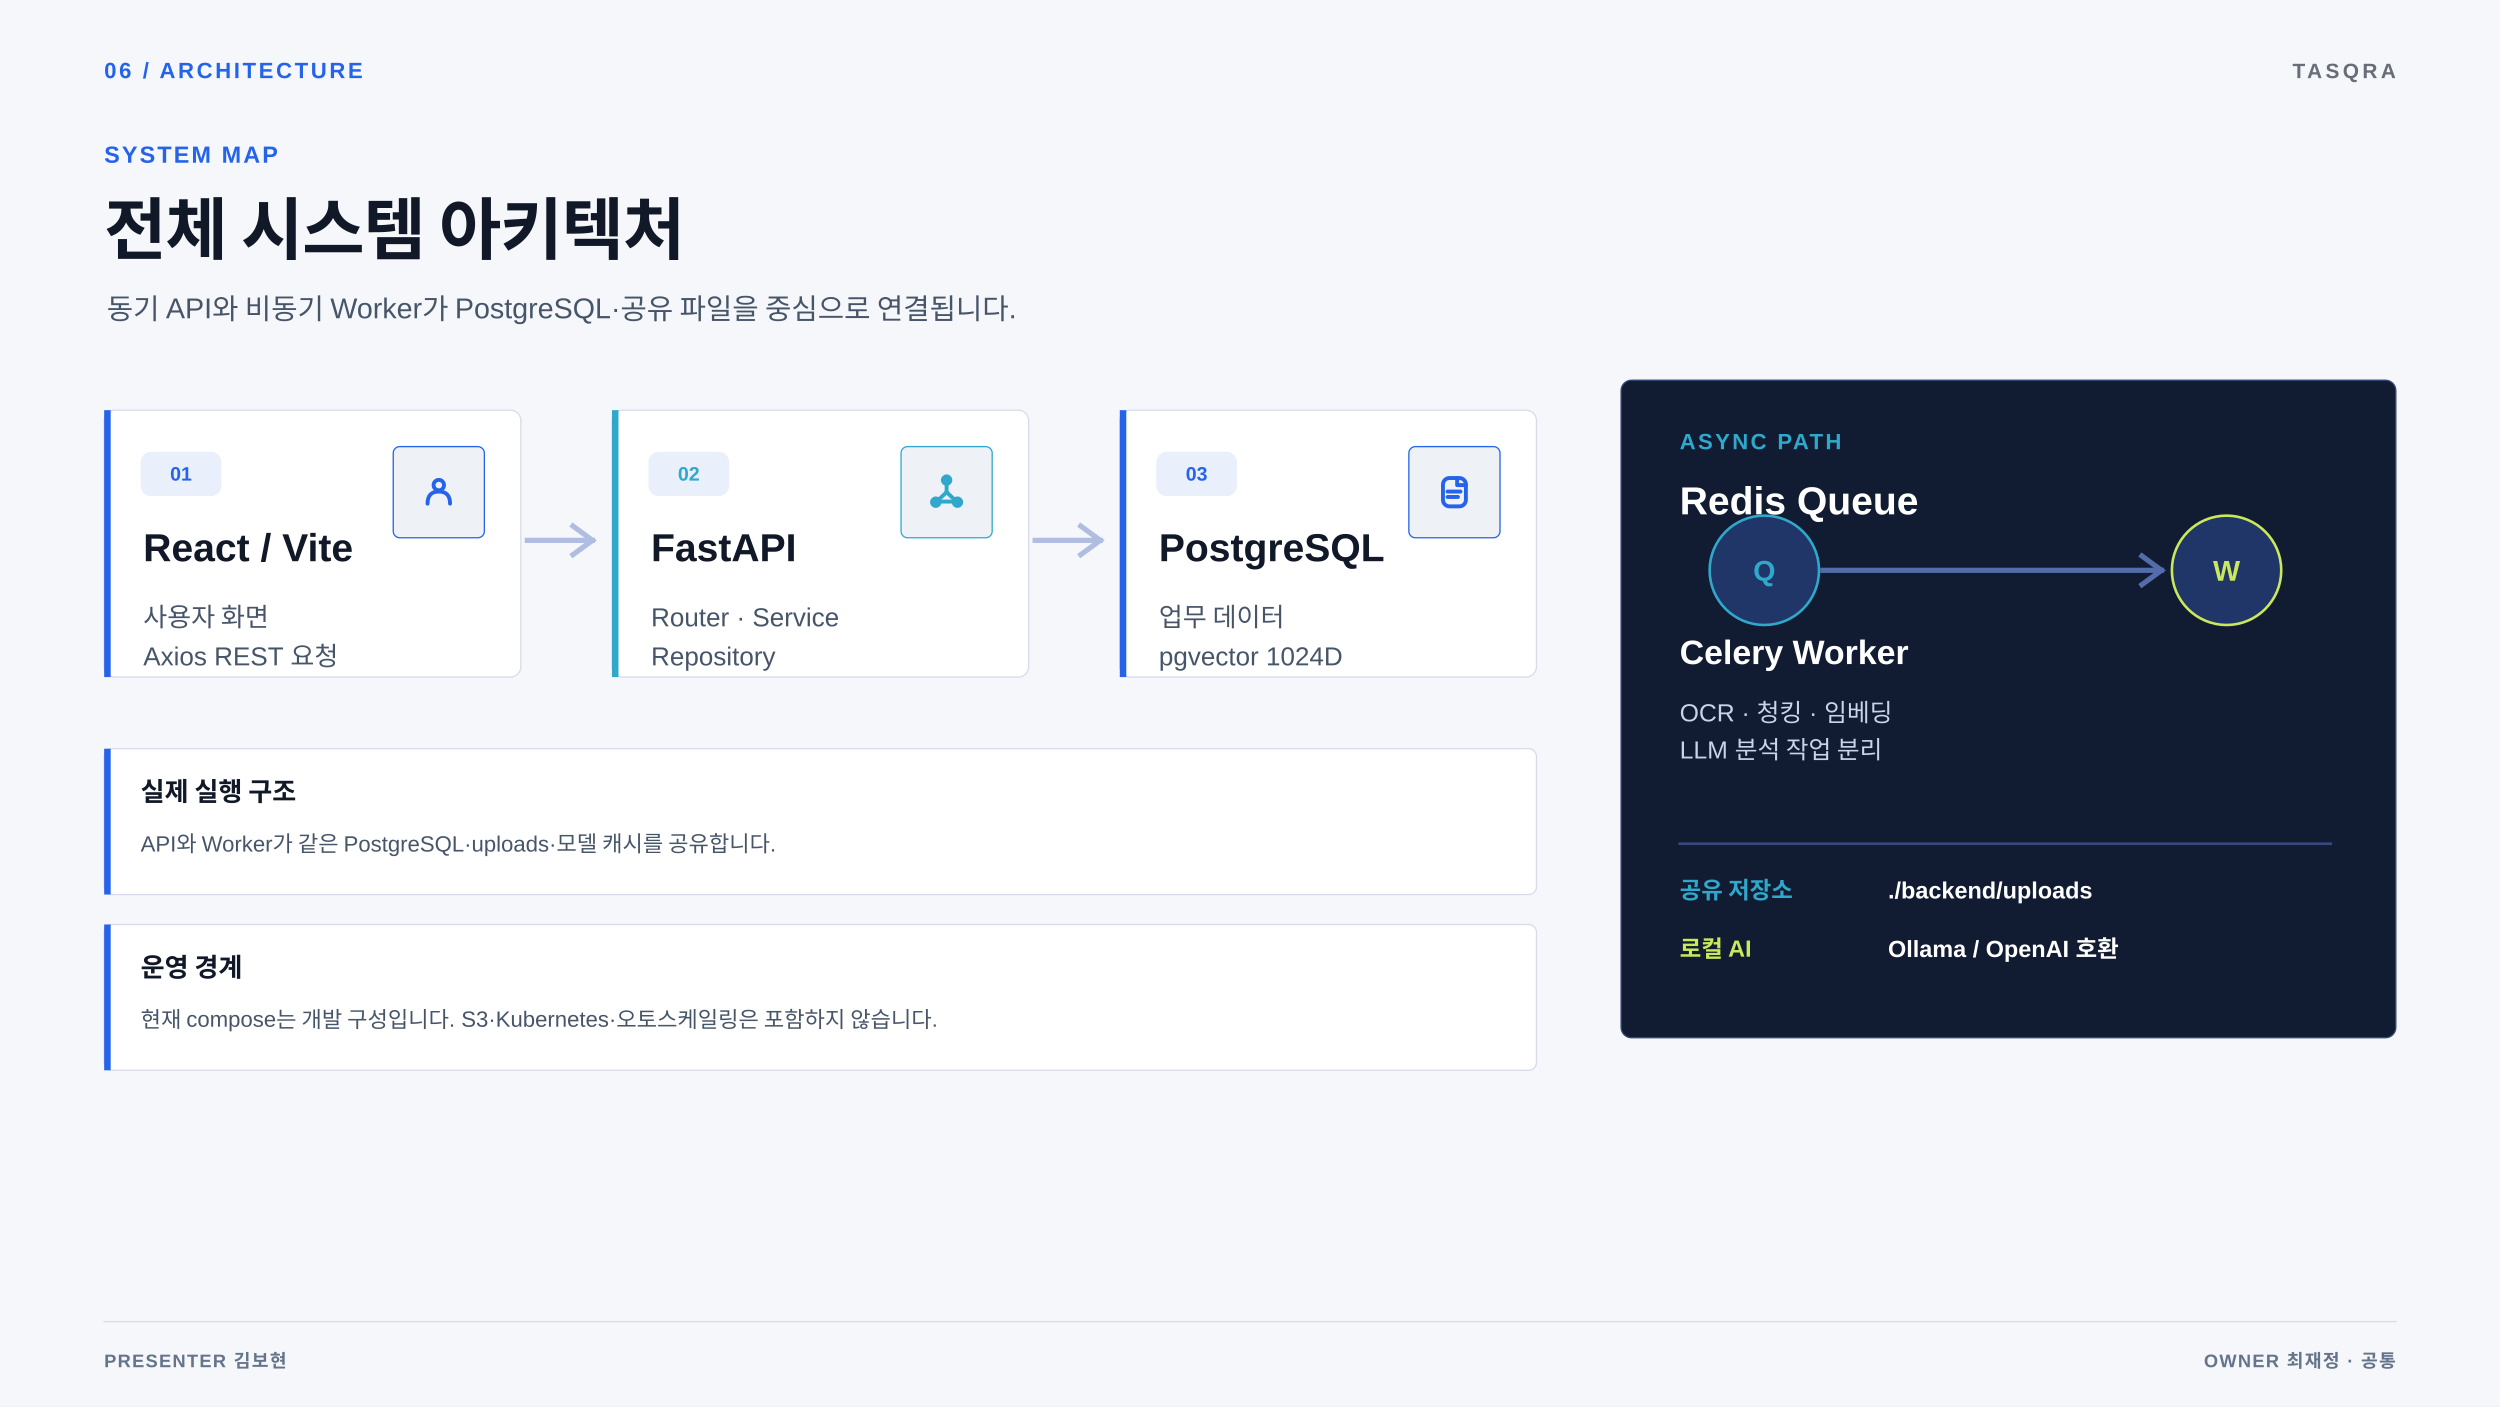
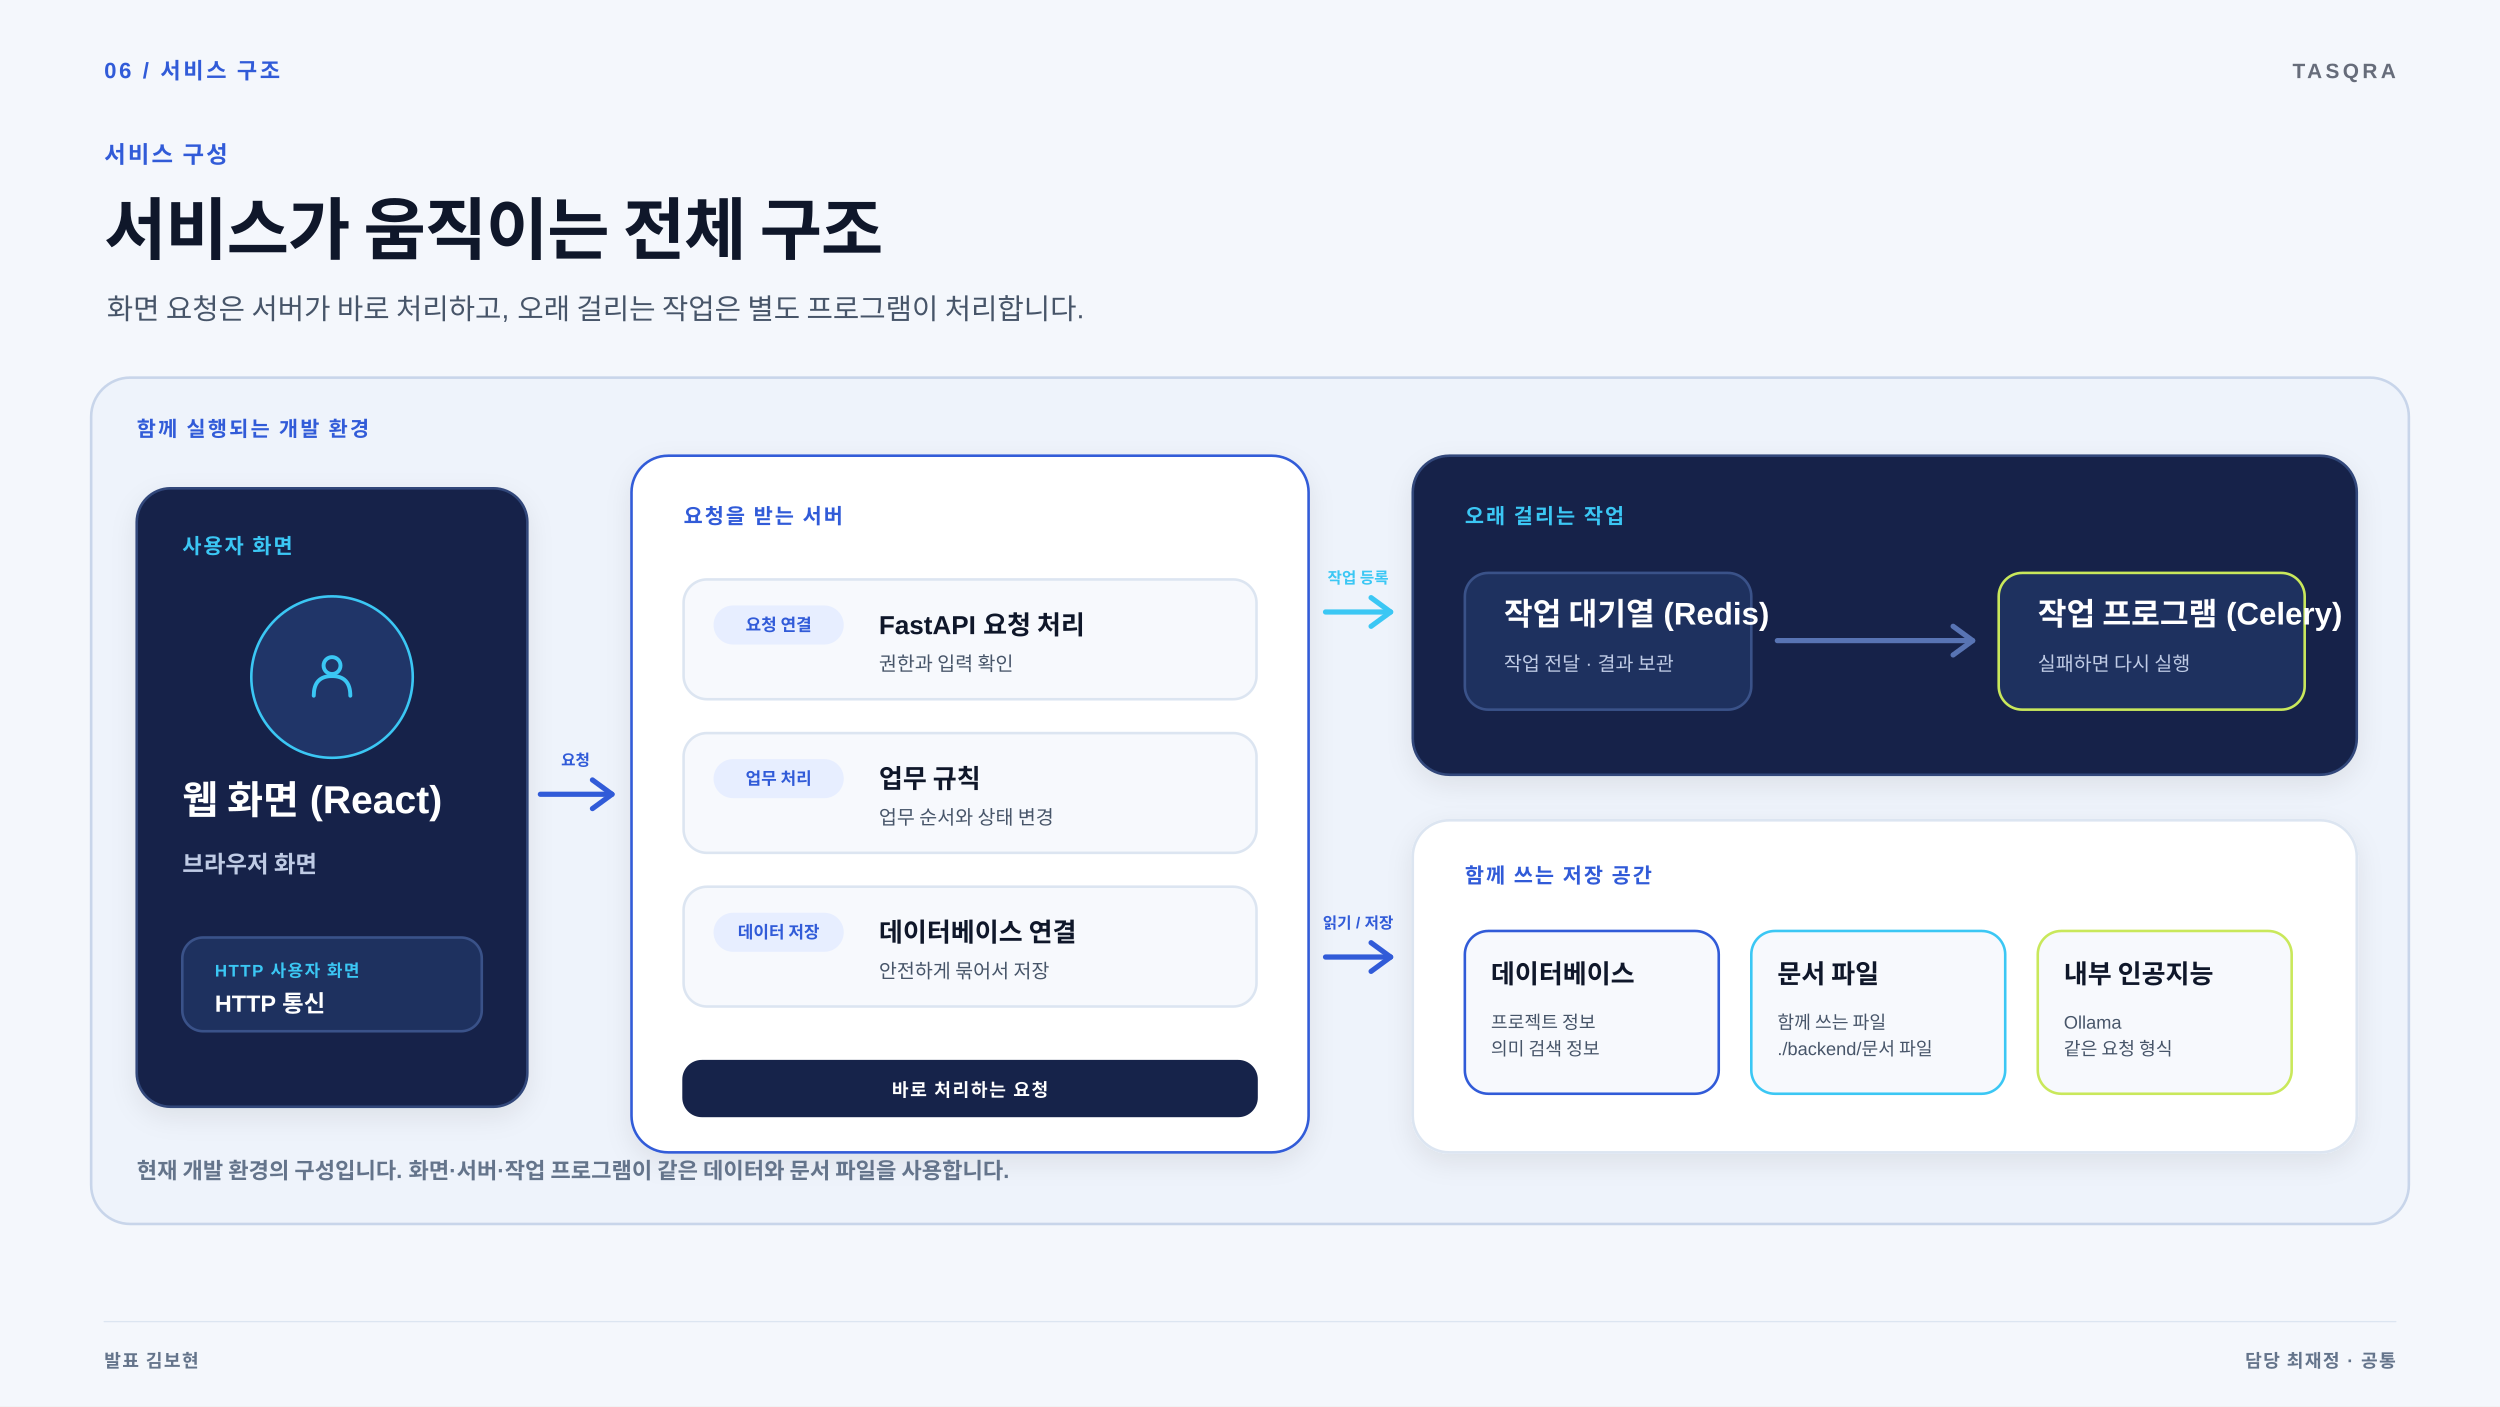
<svg xmlns="http://www.w3.org/2000/svg" width="1920" height="1080" viewBox="0 0 1920 1080">
  <defs>
    <style>@font-face{font-family:NotoKR;src:url("../../포트폴리오/NotoSansKR.ttf") format("truetype");} text{font-family:NotoKR,Arial,sans-serif;}</style>
    <filter id="shadow" x="-20%" y="-20%" width="140%" height="140%">
-       <feDropShadow dx="0" dy="4" stdDeviation="8" flood-color="#09111F" flood-opacity="0.06" />
+       <feDropShadow dx="0" dy="12" stdDeviation="16" flood-color="#0E162F" flood-opacity="0.11" />
    </filter>
    <filter id="softShadow" x="-20%" y="-20%" width="140%" height="140%">
-       <feDropShadow dx="0" dy="2" stdDeviation="5" flood-color="#09111F" flood-opacity="0.05" />
+       <feDropShadow dx="0" dy="7" stdDeviation="10" flood-color="#0E162F" flood-opacity="0.08" />
    </filter>
  </defs>
-   <rect x="0" y="0" width="1920" height="1080" rx="0" fill="#F5F7FA" stroke="none" stroke-width="0" opacity="1" />
-   <text x="80" y="60" font-family="NotoKR, Arial, sans-serif" font-size="17" font-weight="800" font-style="normal" fill="#2563EB" text-anchor="start" letter-spacing="2" opacity="1">06  /  ARCHITECTURE</text>
-   <text x="1840" y="60" font-family="NotoKR, Arial, sans-serif" font-size="16" font-weight="800" font-style="normal" fill="#111827" text-anchor="end" letter-spacing="2.6" opacity="0.62">TASQRA</text>
-   <line x1="80" y1="1015" x2="1840" y2="1015" stroke="#D5DCE7" stroke-width="1" stroke-linecap="square" opacity="1" />
-   <text x="80" y="1050" font-family="NotoKR, Arial, sans-serif" font-size="14" font-weight="700" font-style="normal" fill="#64748B" text-anchor="start" letter-spacing="1" opacity="1">PRESENTER  김보현</text>
-   <text x="1840" y="1050" font-family="NotoKR, Arial, sans-serif" font-size="14" font-weight="700" font-style="normal" fill="#64748B" text-anchor="end" letter-spacing="1" opacity="1">OWNER  최재정 · 공통</text>
-   <text x="80" y="125" font-family="NotoKR, Arial, sans-serif" font-size="18" font-weight="800" font-style="normal" fill="#2563EB" text-anchor="start" letter-spacing="1.6" opacity="1">SYSTEM MAP</text>
-   <text x="80" y="195" font-family="NotoKR, Arial, sans-serif" font-size="52" font-weight="800" font-style="normal" fill="#111827" text-anchor="start" letter-spacing="-0.8" opacity="1">전체 시스템 아키텍처</text>
-   <text x="82" y="245" font-family="NotoKR, Arial, sans-serif" font-size="22" font-weight="500" font-style="normal" fill="#475569" text-anchor="start" letter-spacing="0" opacity="1">동기 API와 비동기 Worker가 PostgreSQL·공유 파일을 중심으로 연결됩니다.</text>
-   <rect x="80" y="315" width="320" height="205" rx="8" fill="#FFFFFF" stroke="#D5DCE7" stroke-width="1" opacity="1" />
-   <rect x="80" y="315" width="5" height="205" rx="0" fill="#2563EB" stroke="none" stroke-width="0" opacity="1" />
-   <rect x="108" y="347" width="62" height="34" rx="8" fill="#E9EFFB" stroke="none" stroke-width="0" opacity="1" />
-   <text x="139.0" y="369.1" font-family="NotoKR, Arial, sans-serif" font-size="15" font-weight="700" font-style="normal" fill="#2563EB" text-anchor="middle" letter-spacing="0" opacity="1">01</text>
-   <rect x="302" y="343" width="70" height="70" rx="5" fill="#EEF2F7" stroke="#2563EB" stroke-width="1" opacity="1" />
-   <g fill="none" stroke="#2563EB" stroke-width="3" stroke-linecap="round">
-     <circle cx="337" cy="372.56" r="4.0" />
-     <path d="M 328.36 386.8 q 0 -9.28 8.64 -9.28 q 8.64 0 8.64 9.28" />
+   <rect x="0" y="0" width="1920" height="1080" rx="0" fill="#F4F7FC" stroke="none" stroke-width="0" opacity="1" />
+   <text x="80" y="60" font-family="NotoKR, Arial, sans-serif" font-size="17" font-weight="800" font-style="normal" fill="#315BD8" text-anchor="start" letter-spacing="2" opacity="1">06  /  서비스 구조</text>
+   <text x="1840" y="60" font-family="NotoKR, Arial, sans-serif" font-size="16" font-weight="800" font-style="normal" fill="#0F172A" text-anchor="end" letter-spacing="2.6" opacity="0.62">TASQRA</text>
+   <line x1="80" y1="1015" x2="1840" y2="1015" stroke="#DCE5F1" stroke-width="1" stroke-linecap="round" opacity="1" />
+   <text x="80" y="1050" font-family="NotoKR, Arial, sans-serif" font-size="14" font-weight="700" font-style="normal" fill="#64748B" text-anchor="start" letter-spacing="1" opacity="1">발표  김보현</text>
+   <text x="1840" y="1050" font-family="NotoKR, Arial, sans-serif" font-size="14" font-weight="700" font-style="normal" fill="#64748B" text-anchor="end" letter-spacing="1" opacity="1">담당  최재정 · 공통</text>
+   <text x="80" y="125" font-family="NotoKR, Arial, sans-serif" font-size="18" font-weight="800" font-style="normal" fill="#315BD8" text-anchor="start" letter-spacing="1.6" opacity="1">서비스 구성</text>
+   <text x="80" y="195" font-family="NotoKR, Arial, sans-serif" font-size="52" font-weight="800" font-style="normal" fill="#0F172A" text-anchor="start" letter-spacing="-0.8" opacity="1">서비스가 움직이는 전체 구조</text>
+   <text x="82" y="245" font-family="NotoKR, Arial, sans-serif" font-size="22" font-weight="500" font-style="normal" fill="#475569" text-anchor="start" letter-spacing="0" opacity="1">화면 요청은 서버가 바로 처리하고, 오래 걸리는 작업은 별도 프로그램이 처리합니다.</text>
+   <rect x="70" y="290" width="1780" height="650" rx="30" fill="#EEF3FB" stroke="#C8D5EA" stroke-width="2" opacity="1" />
+   <text x="105" y="335" font-family="NotoKR, Arial, sans-serif" font-size="16" font-weight="800" font-style="normal" fill="#315BD8" text-anchor="start" letter-spacing="1.7" opacity="1">함께 실행되는 개발 환경</text>
+   <rect x="105" y="375" width="300" height="475" rx="26" fill="#16234A" stroke="#31477A" stroke-width="2" opacity="1" filter="url(#softShadow)" />
+   <text x="140" y="425" font-family="NotoKR, Arial, sans-serif" font-size="16" font-weight="800" font-style="normal" fill="#3BC7F4" text-anchor="start" letter-spacing="1.5" opacity="1">사용자 화면</text>
+   <circle cx="255" cy="520" r="62" fill="#203568" stroke="#3BC7F4" stroke-width="2" opacity="1" />
+   <g fill="none" stroke="#3BC7F4" stroke-width="3" stroke-linecap="round">
+     <circle cx="255" cy="511.16" r="6.5" />
+     <path d="M 240.96 534.3 q 0 -15.08 14.04 -15.08 q 14.04 0 14.04 15.08" />
  </g>
-   <text x="110" y="431" font-family="NotoKR, Arial, sans-serif" font-size="30" font-weight="800" font-style="normal" fill="#111827" text-anchor="start" letter-spacing="0" opacity="1">React / Vite</text>
-   <text x="110" y="481" font-family="NotoKR, Arial, sans-serif" font-size="20" font-weight="500" fill="#475569" text-anchor="start">
-     <tspan x="110" dy="0">사용자 화면</tspan>
-     <tspan x="110" dy="30.0">Axios REST 요청</tspan>
+   <text x="140" y="625" font-family="NotoKR, Arial, sans-serif" font-size="30" font-weight="800" font-style="normal" fill="#FFFFFF" text-anchor="start" letter-spacing="0" opacity="1">웹 화면 (React)</text>
+   <text x="140" y="670" font-family="NotoKR, Arial, sans-serif" font-size="18" font-weight="600" font-style="normal" fill="#BFCBE5" text-anchor="start" letter-spacing="0" opacity="1">브라우저 화면</text>
+   <rect x="140" y="720" width="230" height="72" rx="16" fill="#1E315F" stroke="#3A5289" stroke-width="2" opacity="1" />
+   <text x="165" y="750" font-family="NotoKR, Arial, sans-serif" font-size="13" font-weight="800" font-style="normal" fill="#3BC7F4" text-anchor="start" letter-spacing="1.1" opacity="1">HTTP 사용자 화면</text>
+   <text x="165" y="777" font-family="NotoKR, Arial, sans-serif" font-size="18" font-weight="700" font-style="normal" fill="#FFFFFF" text-anchor="start" letter-spacing="0" opacity="1">HTTP 통신</text>
+   <rect x="485" y="350" width="520" height="535" rx="28" fill="#FFFFFF" stroke="#315BD8" stroke-width="2" opacity="1" filter="url(#softShadow)" />
+   <text x="525" y="402" font-family="NotoKR, Arial, sans-serif" font-size="16" font-weight="800" font-style="normal" fill="#315BD8" text-anchor="start" letter-spacing="1.5" opacity="1">요청을 받는 서버</text>
+   <rect x="525" y="445" width="440" height="92" rx="18" fill="#F7F9FD" stroke="#DCE5F1" stroke-width="2" opacity="1" />
+   <rect x="548" y="465" width="100" height="30" rx="15.0" fill="#E7EEFF" stroke="none" stroke-width="0" opacity="1" />
+   <text x="598.0" y="484.42" font-family="NotoKR, Arial, sans-serif" font-size="13" font-weight="700" font-style="normal" fill="#315BD8" text-anchor="middle" letter-spacing="0" opacity="1">요청 연결</text>
+   <text x="675" y="487" font-family="NotoKR, Arial, sans-serif" font-size="20" font-weight="800" font-style="normal" fill="#0F172A" text-anchor="start" letter-spacing="0" opacity="1">FastAPI 요청 처리</text>
+   <text x="675" y="515" font-family="NotoKR, Arial, sans-serif" font-size="15" font-weight="500" font-style="normal" fill="#475569" text-anchor="start" letter-spacing="0" opacity="1">권한과 입력 확인</text>
+   <rect x="525" y="563" width="440" height="92" rx="18" fill="#F7F9FD" stroke="#DCE5F1" stroke-width="2" opacity="1" />
+   <rect x="548" y="583" width="100" height="30" rx="15.0" fill="#E7EEFF" stroke="none" stroke-width="0" opacity="1" />
+   <text x="598.0" y="602.42" font-family="NotoKR, Arial, sans-serif" font-size="13" font-weight="700" font-style="normal" fill="#315BD8" text-anchor="middle" letter-spacing="0" opacity="1">업무 처리</text>
+   <text x="675" y="605" font-family="NotoKR, Arial, sans-serif" font-size="20" font-weight="800" font-style="normal" fill="#0F172A" text-anchor="start" letter-spacing="0" opacity="1">업무 규칙</text>
+   <text x="675" y="633" font-family="NotoKR, Arial, sans-serif" font-size="15" font-weight="500" font-style="normal" fill="#475569" text-anchor="start" letter-spacing="0" opacity="1">업무 순서와 상태 변경</text>
+   <rect x="525" y="681" width="440" height="92" rx="18" fill="#F7F9FD" stroke="#DCE5F1" stroke-width="2" opacity="1" />
+   <rect x="548" y="701" width="100" height="30" rx="15.0" fill="#E7EEFF" stroke="none" stroke-width="0" opacity="1" />
+   <text x="598.0" y="720.42" font-family="NotoKR, Arial, sans-serif" font-size="13" font-weight="700" font-style="normal" fill="#315BD8" text-anchor="middle" letter-spacing="0" opacity="1">데이터 저장</text>
+   <text x="675" y="723" font-family="NotoKR, Arial, sans-serif" font-size="20" font-weight="800" font-style="normal" fill="#0F172A" text-anchor="start" letter-spacing="0" opacity="1">데이터베이스 연결</text>
+   <text x="675" y="751" font-family="NotoKR, Arial, sans-serif" font-size="15" font-weight="500" font-style="normal" fill="#475569" text-anchor="start" letter-spacing="0" opacity="1">안전하게 묶어서 저장</text>
+   <rect x="525" y="815" width="440" height="42" rx="14" fill="#16234A" stroke="#16234A" stroke-width="2" opacity="1" />
+   <text x="745" y="842" font-family="NotoKR, Arial, sans-serif" font-size="14" font-weight="800" font-style="normal" fill="#FFFFFF" text-anchor="middle" letter-spacing="1.2" opacity="1">바로 처리하는 요청</text>
+   <rect x="1085" y="350" width="725" height="245" rx="28" fill="#16234A" stroke="#31477A" stroke-width="2" opacity="1" filter="url(#softShadow)" />
+   <text x="1125" y="402" font-family="NotoKR, Arial, sans-serif" font-size="16" font-weight="800" font-style="normal" fill="#3BC7F4" text-anchor="start" letter-spacing="1.5" opacity="1">오래 걸리는 작업</text>
+   <rect x="1125" y="440" width="220" height="105" rx="18" fill="#1E315F" stroke="#3A5289" stroke-width="2" opacity="1" />
+   <text x="1155" y="480" font-family="NotoKR, Arial, sans-serif" font-size="24" font-weight="800" font-style="normal" fill="#FFFFFF" text-anchor="start" letter-spacing="0" opacity="1">작업 대기열 (Redis)</text>
+   <text x="1155" y="515" font-family="NotoKR, Arial, sans-serif" font-size="15" font-weight="500" font-style="normal" fill="#BFCBE5" text-anchor="start" letter-spacing="0" opacity="1">작업 전달 · 결과 보관</text>
+   <line x1="1365" y1="492" x2="1515" y2="492" stroke="#5874B4" stroke-width="4" stroke-linecap="round" opacity="1" />
+   <path d="M 1500 481 L 1515 492 L 1500 503" fill="none" stroke="#5874B4" stroke-width="4" stroke-linecap="round" stroke-linejoin="round" />
+   <rect x="1535" y="440" width="235" height="105" rx="18" fill="#1E315F" stroke="#C9E85B" stroke-width="2" opacity="1" />
+   <text x="1565" y="480" font-family="NotoKR, Arial, sans-serif" font-size="24" font-weight="800" font-style="normal" fill="#FFFFFF" text-anchor="start" letter-spacing="0" opacity="1">작업 프로그램 (Celery)</text>
+   <text x="1565" y="515" font-family="NotoKR, Arial, sans-serif" font-size="15" font-weight="500" font-style="normal" fill="#BFCBE5" text-anchor="start" letter-spacing="0" opacity="1">실패하면 다시 실행</text>
+   <rect x="1085" y="630" width="725" height="255" rx="28" fill="#FFFFFF" stroke="#DCE5F1" stroke-width="2" opacity="1" filter="url(#softShadow)" />
+   <text x="1125" y="678" font-family="NotoKR, Arial, sans-serif" font-size="16" font-weight="800" font-style="normal" fill="#315BD8" text-anchor="start" letter-spacing="1.5" opacity="1">함께 쓰는 저장 공간</text>
+   <rect x="1125" y="715" width="195" height="125" rx="18" fill="#F7F9FD" stroke="#315BD8" stroke-width="2" opacity="1" />
+   <text x="1145" y="755" font-family="NotoKR, Arial, sans-serif" font-size="20" font-weight="800" font-style="normal" fill="#0F172A" text-anchor="start" letter-spacing="0" opacity="1">데이터베이스</text>
+   <text x="1145" y="790" font-family="NotoKR, Arial, sans-serif" font-size="14" font-weight="500" fill="#475569" text-anchor="start">
+     <tspan x="1145" dy="0">프로젝트 정보</tspan>
+     <tspan x="1145" dy="20.3">의미 검색 정보</tspan>
  </text>
-   <rect x="470" y="315" width="320" height="205" rx="8" fill="#FFFFFF" stroke="#D5DCE7" stroke-width="1" opacity="1" />
-   <rect x="470" y="315" width="5" height="205" rx="0" fill="#2FA8CC" stroke="none" stroke-width="0" opacity="1" />
-   <rect x="498" y="347" width="62" height="34" rx="8" fill="#E9EFFB" stroke="none" stroke-width="0" opacity="1" />
-   <text x="529.0" y="369.1" font-family="NotoKR, Arial, sans-serif" font-size="15" font-weight="700" font-style="normal" fill="#2FA8CC" text-anchor="middle" letter-spacing="0" opacity="1">02</text>
-   <rect x="692" y="343" width="70" height="70" rx="5" fill="#EEF2F7" stroke="#2FA8CC" stroke-width="1" opacity="1" />
-   <g fill="none" stroke="#2FA8CC" stroke-width="3" stroke-linecap="round">
-     <line x1="727" y1="369.68" x2="727" y2="378" />
-     <line x1="719.32" y1="385.2" x2="734.68" y2="385.2" />
-     <line x1="719.32" y1="385.2" x2="727" y2="378" />
-     <line x1="734.68" y1="385.2" x2="727" y2="378" />
-     <circle cx="727" cy="368.72" r="2.88" fill="#2FA8CC" />
-     <circle cx="718.68" cy="385.68" r="2.88" fill="#2FA8CC" />
-     <circle cx="735.32" cy="385.68" r="2.88" fill="#2FA8CC" />
-   </g>
-   <text x="500" y="431" font-family="NotoKR, Arial, sans-serif" font-size="30" font-weight="800" font-style="normal" fill="#111827" text-anchor="start" letter-spacing="0" opacity="1">FastAPI</text>
-   <text x="500" y="481" font-family="NotoKR, Arial, sans-serif" font-size="20" font-weight="500" fill="#475569" text-anchor="start">
-     <tspan x="500" dy="0">Router · Service</tspan>
-     <tspan x="500" dy="30.0">Repository</tspan>
+   <rect x="1345" y="715" width="195" height="125" rx="18" fill="#F7F9FD" stroke="#3BC7F4" stroke-width="2" opacity="1" />
+   <text x="1365" y="755" font-family="NotoKR, Arial, sans-serif" font-size="20" font-weight="800" font-style="normal" fill="#0F172A" text-anchor="start" letter-spacing="0" opacity="1">문서 파일</text>
+   <text x="1365" y="790" font-family="NotoKR, Arial, sans-serif" font-size="14" font-weight="500" fill="#475569" text-anchor="start">
+     <tspan x="1365" dy="0">함께 쓰는 파일</tspan>
+     <tspan x="1365" dy="20.3">./backend/문서 파일</tspan>
  </text>
-   <rect x="860" y="315" width="320" height="205" rx="8" fill="#FFFFFF" stroke="#D5DCE7" stroke-width="1" opacity="1" />
-   <rect x="860" y="315" width="5" height="205" rx="0" fill="#2563EB" stroke="none" stroke-width="0" opacity="1" />
-   <rect x="888" y="347" width="62" height="34" rx="8" fill="#E9EFFB" stroke="none" stroke-width="0" opacity="1" />
-   <text x="919.0" y="369.1" font-family="NotoKR, Arial, sans-serif" font-size="15" font-weight="700" font-style="normal" fill="#2563EB" text-anchor="middle" letter-spacing="0" opacity="1">03</text>
-   <rect x="1082" y="343" width="70" height="70" rx="5" fill="#EEF2F7" stroke="#2563EB" stroke-width="1" opacity="1" />
-   <g fill="none" stroke="#2563EB" stroke-width="3" stroke-linecap="round" stroke-linejoin="round">
-     <rect x="1108.2" y="367.12" width="17.6" height="21.76" rx="5" />
-     <path d="M 1119.08 367.12 v 5.44 h 6.72" />
-     <line x1="1111.72" y1="377.52" x2="1121.64" y2="377.52" />
-     <line x1="1111.72" y1="381.68" x2="1119.72" y2="381.68" />
-   </g>
-   <text x="890" y="431" font-family="NotoKR, Arial, sans-serif" font-size="30" font-weight="800" font-style="normal" fill="#111827" text-anchor="start" letter-spacing="0" opacity="1">PostgreSQL</text>
-   <text x="890" y="481" font-family="NotoKR, Arial, sans-serif" font-size="20" font-weight="500" fill="#475569" text-anchor="start">
-     <tspan x="890" dy="0">업무 데이터</tspan>
-     <tspan x="890" dy="30.0">pgvector 1024D</tspan>
+   <rect x="1565" y="715" width="195" height="125" rx="18" fill="#F7F9FD" stroke="#C9E85B" stroke-width="2" opacity="1" />
+   <text x="1585" y="755" font-family="NotoKR, Arial, sans-serif" font-size="20" font-weight="800" font-style="normal" fill="#0F172A" text-anchor="start" letter-spacing="0" opacity="1">내부 인공지능</text>
+   <text x="1585" y="790" font-family="NotoKR, Arial, sans-serif" font-size="14" font-weight="500" fill="#475569" text-anchor="start">
+     <tspan x="1585" dy="0">Ollama</tspan>
+     <tspan x="1585" dy="20.3">같은 요청 형식</tspan>
  </text>
-   <line x1="405" y1="415" x2="455" y2="415" stroke="#AEBDE0" stroke-width="4" stroke-linecap="square" opacity="1" />
-   <path d="M 440 404 L 455 415 L 440 426" fill="none" stroke="#AEBDE0" stroke-width="4" stroke-linecap="square" stroke-linejoin="miter" />
-   <line x1="795" y1="415" x2="845" y2="415" stroke="#AEBDE0" stroke-width="4" stroke-linecap="square" opacity="1" />
-   <path d="M 830 404 L 845 415 L 830 426" fill="none" stroke="#AEBDE0" stroke-width="4" stroke-linecap="square" stroke-linejoin="miter" />
-   <rect x="1245" y="292" width="595" height="505" rx="8" fill="#111B31" stroke="#31477A" stroke-width="1" opacity="1" />
-   <text x="1290" y="345" font-family="NotoKR, Arial, sans-serif" font-size="17" font-weight="800" font-style="normal" fill="#2FA8CC" text-anchor="start" letter-spacing="1.8" opacity="1">ASYNC PATH</text>
-   <text x="1290" y="395" font-family="NotoKR, Arial, sans-serif" font-size="30" font-weight="800" font-style="normal" fill="#FFFFFF" text-anchor="start" letter-spacing="0" opacity="1">Redis Queue</text>
-   <line x1="1400" y1="438" x2="1660" y2="438" stroke="#536DAA" stroke-width="4" stroke-linecap="square" opacity="1" />
-   <path d="M 1645 427 L 1660 438 L 1645 449" fill="none" stroke="#536DAA" stroke-width="4" stroke-linecap="square" stroke-linejoin="miter" />
-   <circle cx="1355" cy="438" r="42" fill="#203568" stroke="#2FA8CC" stroke-width="2" opacity="1" />
-   <text x="1355" y="446" font-family="NotoKR, Arial, sans-serif" font-size="22" font-weight="800" font-style="normal" fill="#2FA8CC" text-anchor="middle" letter-spacing="0" opacity="1">Q</text>
-   <circle cx="1710" cy="438" r="42" fill="#203568" stroke="#C9E85B" stroke-width="2" opacity="1" />
-   <text x="1710" y="446" font-family="NotoKR, Arial, sans-serif" font-size="22" font-weight="800" font-style="normal" fill="#C9E85B" text-anchor="middle" letter-spacing="0" opacity="1">W</text>
-   <text x="1290" y="510" font-family="NotoKR, Arial, sans-serif" font-size="26" font-weight="800" font-style="normal" fill="#FFFFFF" text-anchor="start" letter-spacing="0" opacity="1">Celery Worker</text>
-   <text x="1290" y="554" font-family="NotoKR, Arial, sans-serif" font-size="19" font-weight="500" fill="#C8D4EC" text-anchor="start">
-     <tspan x="1290" dy="0">OCR · 청킹 · 임베딩</tspan>
-     <tspan x="1290" dy="28.5">LLM 분석 작업 분리</tspan>
-   </text>
-   <line x1="1290" y1="648" x2="1790" y2="648" stroke="#354B7E" stroke-width="2" stroke-linecap="square" opacity="1" />
-   <text x="1290" y="690" font-family="NotoKR, Arial, sans-serif" font-size="18" font-weight="800" font-style="normal" fill="#2FA8CC" text-anchor="start" letter-spacing="0" opacity="1">공유 저장소</text>
-   <text x="1450" y="690" font-family="NotoKR, Arial, sans-serif" font-size="18" font-weight="600" font-style="normal" fill="#FFFFFF" text-anchor="start" letter-spacing="0" opacity="1">./backend/uploads</text>
-   <text x="1290" y="735" font-family="NotoKR, Arial, sans-serif" font-size="18" font-weight="800" font-style="normal" fill="#C9E85B" text-anchor="start" letter-spacing="0" opacity="1">로컬 AI</text>
-   <text x="1450" y="735" font-family="NotoKR, Arial, sans-serif" font-size="18" font-weight="600" font-style="normal" fill="#FFFFFF" text-anchor="start" letter-spacing="0" opacity="1">Ollama / OpenAI 호환</text>
-   <rect x="80" y="575" width="1100" height="112" rx="6" fill="#FFFFFF" stroke="#D5DCE7" stroke-width="1" opacity="1" />
-   <rect x="80" y="575" width="5" height="112" rx="0" fill="#2563EB" stroke="none" stroke-width="0" opacity="1" />
-   <text x="108" y="615" font-family="NotoKR, Arial, sans-serif" font-size="20" font-weight="800" font-style="normal" fill="#111827" text-anchor="start" letter-spacing="0" opacity="1">실제 실행 구조</text>
-   <text x="108" y="654" font-family="NotoKR, Arial, sans-serif" font-size="17" font-weight="500" font-style="normal" fill="#475569" text-anchor="start" letter-spacing="0" opacity="1">API와 Worker가 같은 PostgreSQL·uploads·모델 캐시를 공유합니다.</text>
-   <rect x="80" y="710" width="1100" height="112" rx="6" fill="#FFFFFF" stroke="#D5DCE7" stroke-width="1" opacity="1" />
-   <rect x="80" y="710" width="5" height="112" rx="0" fill="#2563EB" stroke="none" stroke-width="0" opacity="1" />
-   <text x="108" y="750" font-family="NotoKR, Arial, sans-serif" font-size="20" font-weight="800" font-style="normal" fill="#111827" text-anchor="start" letter-spacing="0" opacity="1">운영 경계</text>
-   <text x="108" y="789" font-family="NotoKR, Arial, sans-serif" font-size="17" font-weight="500" font-style="normal" fill="#475569" text-anchor="start" letter-spacing="0" opacity="1">현재 compose는 개발 구성입니다. S3·Kubernetes·오토스케일링은 포함하지 않습니다.</text>
+   <line x1="415" y1="610" x2="470" y2="610" stroke="#315BD8" stroke-width="4" stroke-linecap="round" opacity="1" />
+   <path d="M 455 599 L 470 610 L 455 621" fill="none" stroke="#315BD8" stroke-width="4" stroke-linecap="round" stroke-linejoin="round" />
+   <text x="442" y="588" font-family="NotoKR, Arial, sans-serif" font-size="12" font-weight="800" font-style="normal" fill="#315BD8" text-anchor="middle" letter-spacing="0" opacity="1">요청</text>
+   <line x1="1018" y1="470" x2="1068" y2="470" stroke="#3BC7F4" stroke-width="4" stroke-linecap="round" opacity="1" />
+   <path d="M 1053 459 L 1068 470 L 1053 481" fill="none" stroke="#3BC7F4" stroke-width="4" stroke-linecap="round" stroke-linejoin="round" />
+   <text x="1043" y="448" font-family="NotoKR, Arial, sans-serif" font-size="12" font-weight="800" font-style="normal" fill="#3BC7F4" text-anchor="middle" letter-spacing="0" opacity="1">작업 등록</text>
+   <line x1="1018" y1="735" x2="1068" y2="735" stroke="#315BD8" stroke-width="4" stroke-linecap="round" opacity="1" />
+   <path d="M 1053 724 L 1068 735 L 1053 746" fill="none" stroke="#315BD8" stroke-width="4" stroke-linecap="round" stroke-linejoin="round" />
+   <text x="1043" y="713" font-family="NotoKR, Arial, sans-serif" font-size="12" font-weight="800" font-style="normal" fill="#315BD8" text-anchor="middle" letter-spacing="0" opacity="1">읽기 / 저장</text>
+   <text x="105" y="905" font-family="NotoKR, Arial, sans-serif" font-size="17" font-weight="600" font-style="normal" fill="#64748B" text-anchor="start" letter-spacing="0" opacity="1">현재 개발 환경의 구성입니다. 화면·서버·작업 프로그램이 같은 데이터와 문서 파일을 사용합니다.</text>
</svg>
